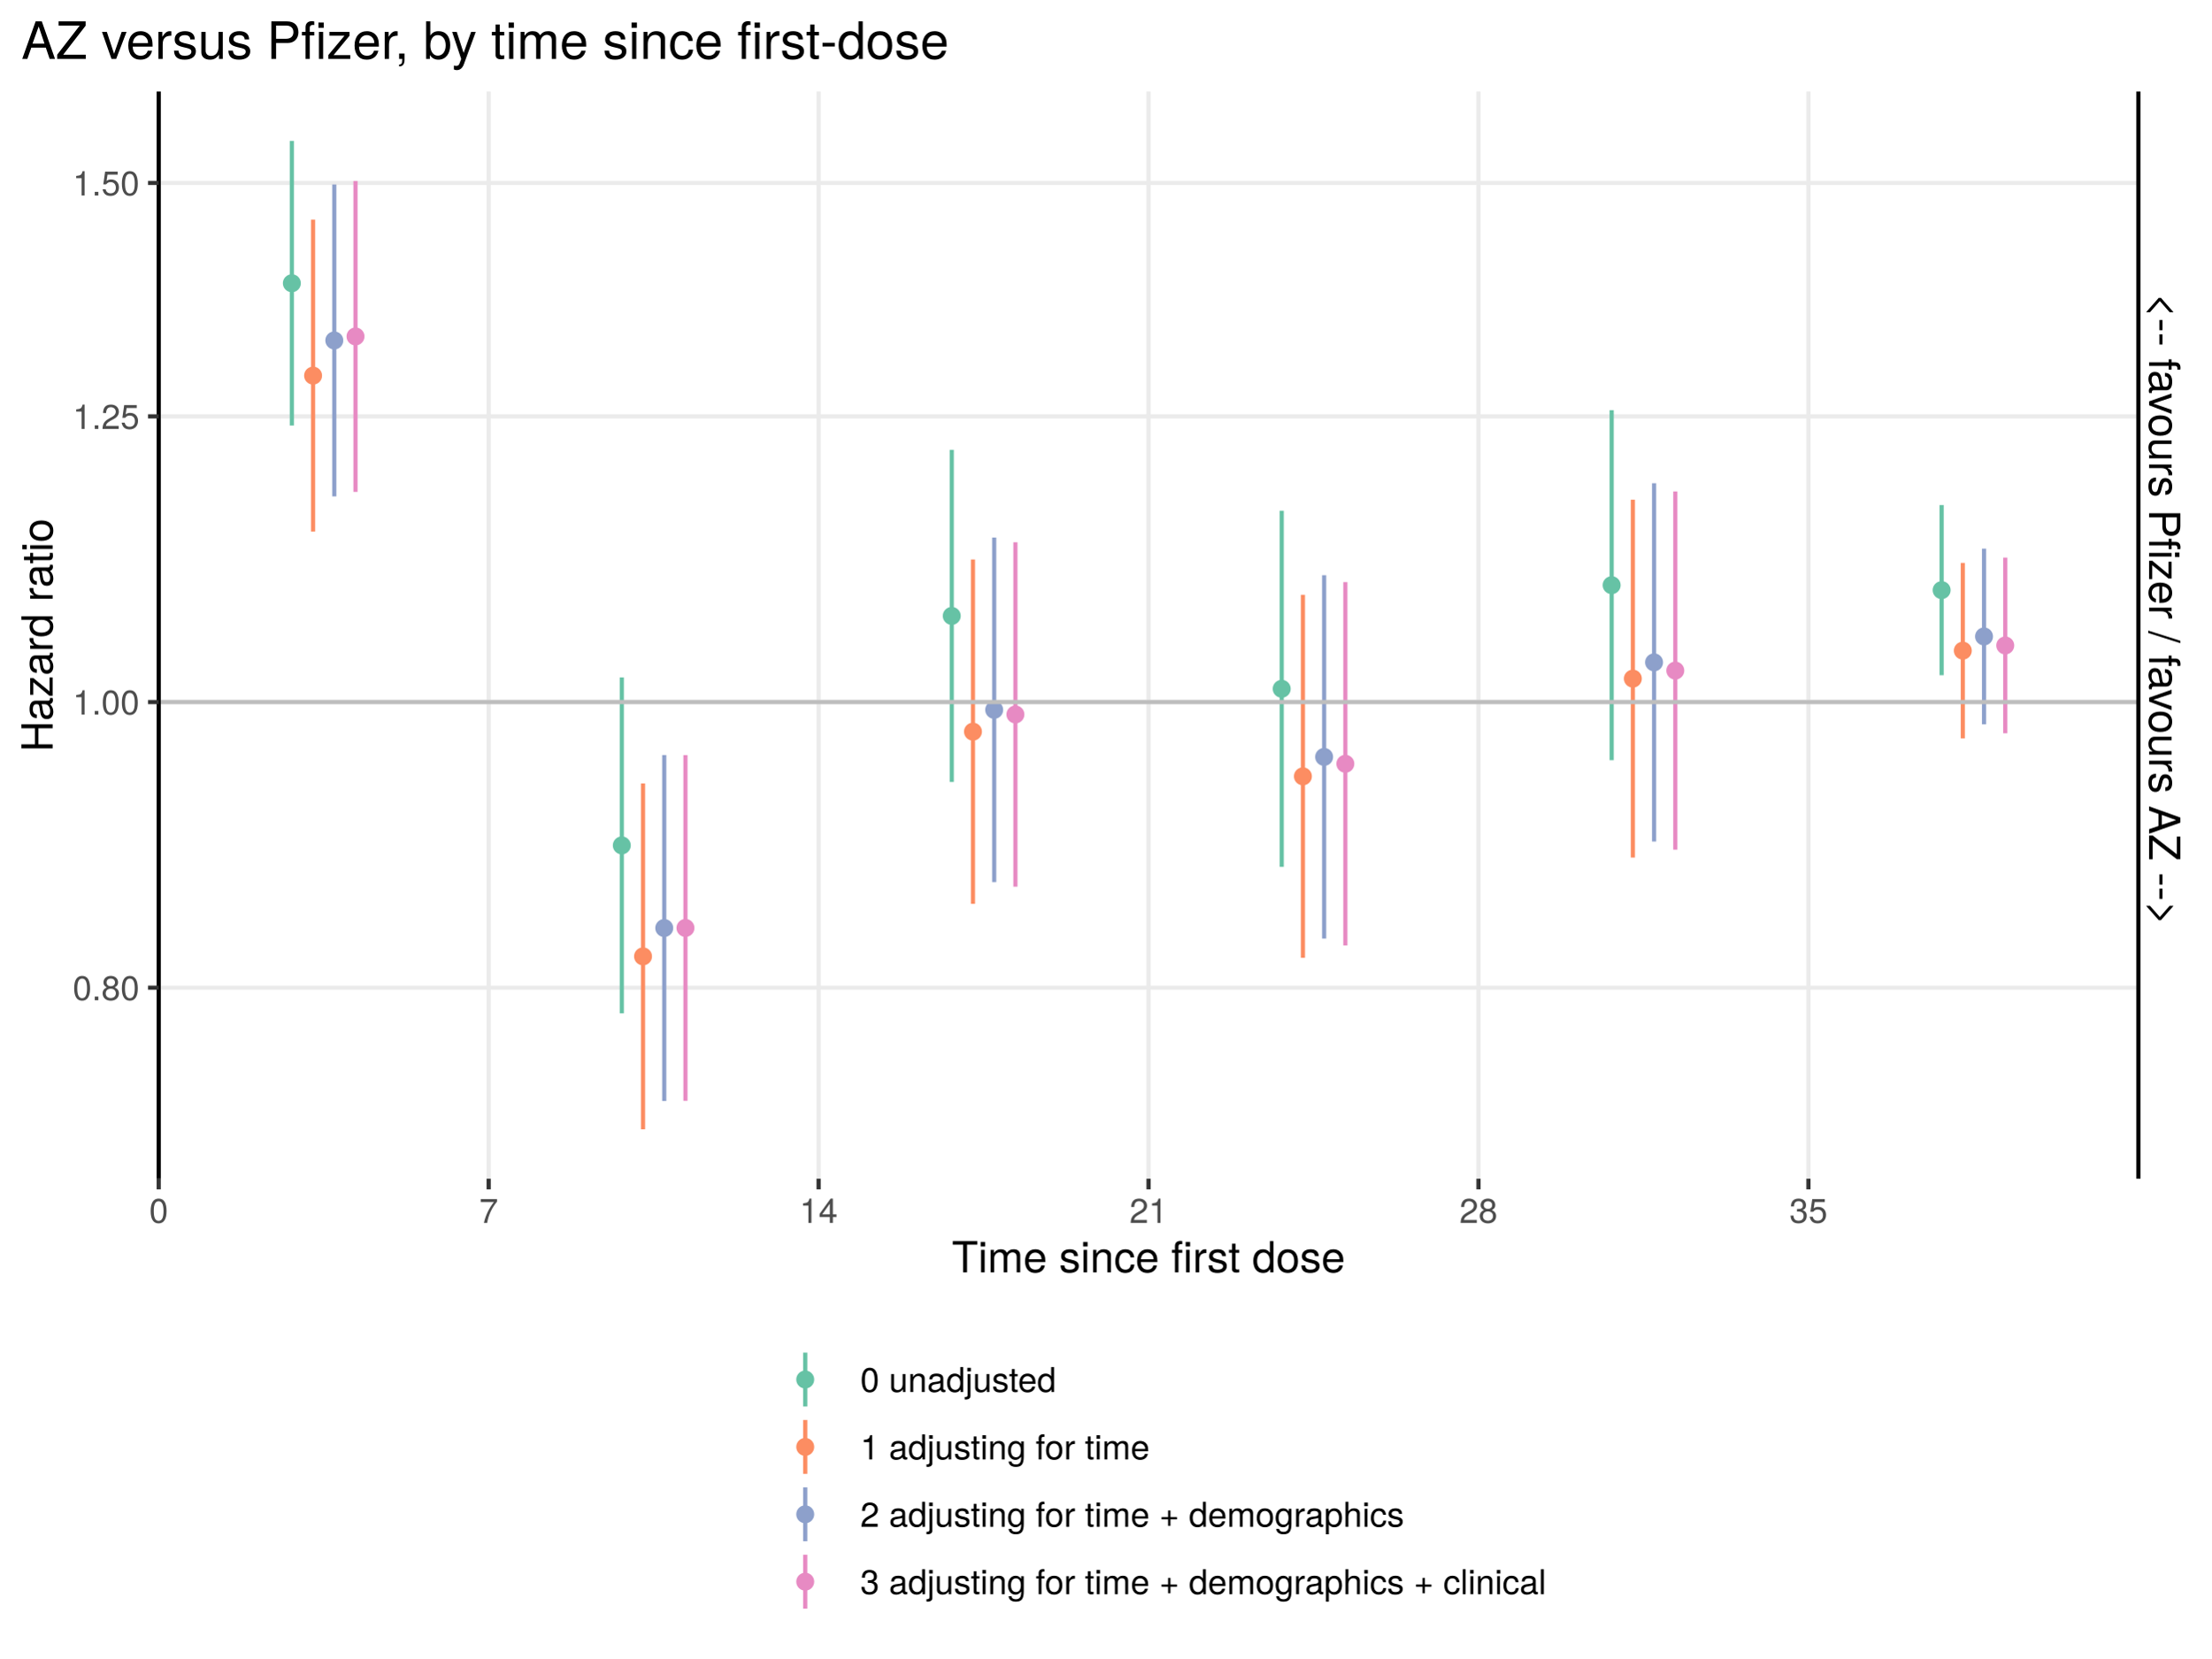
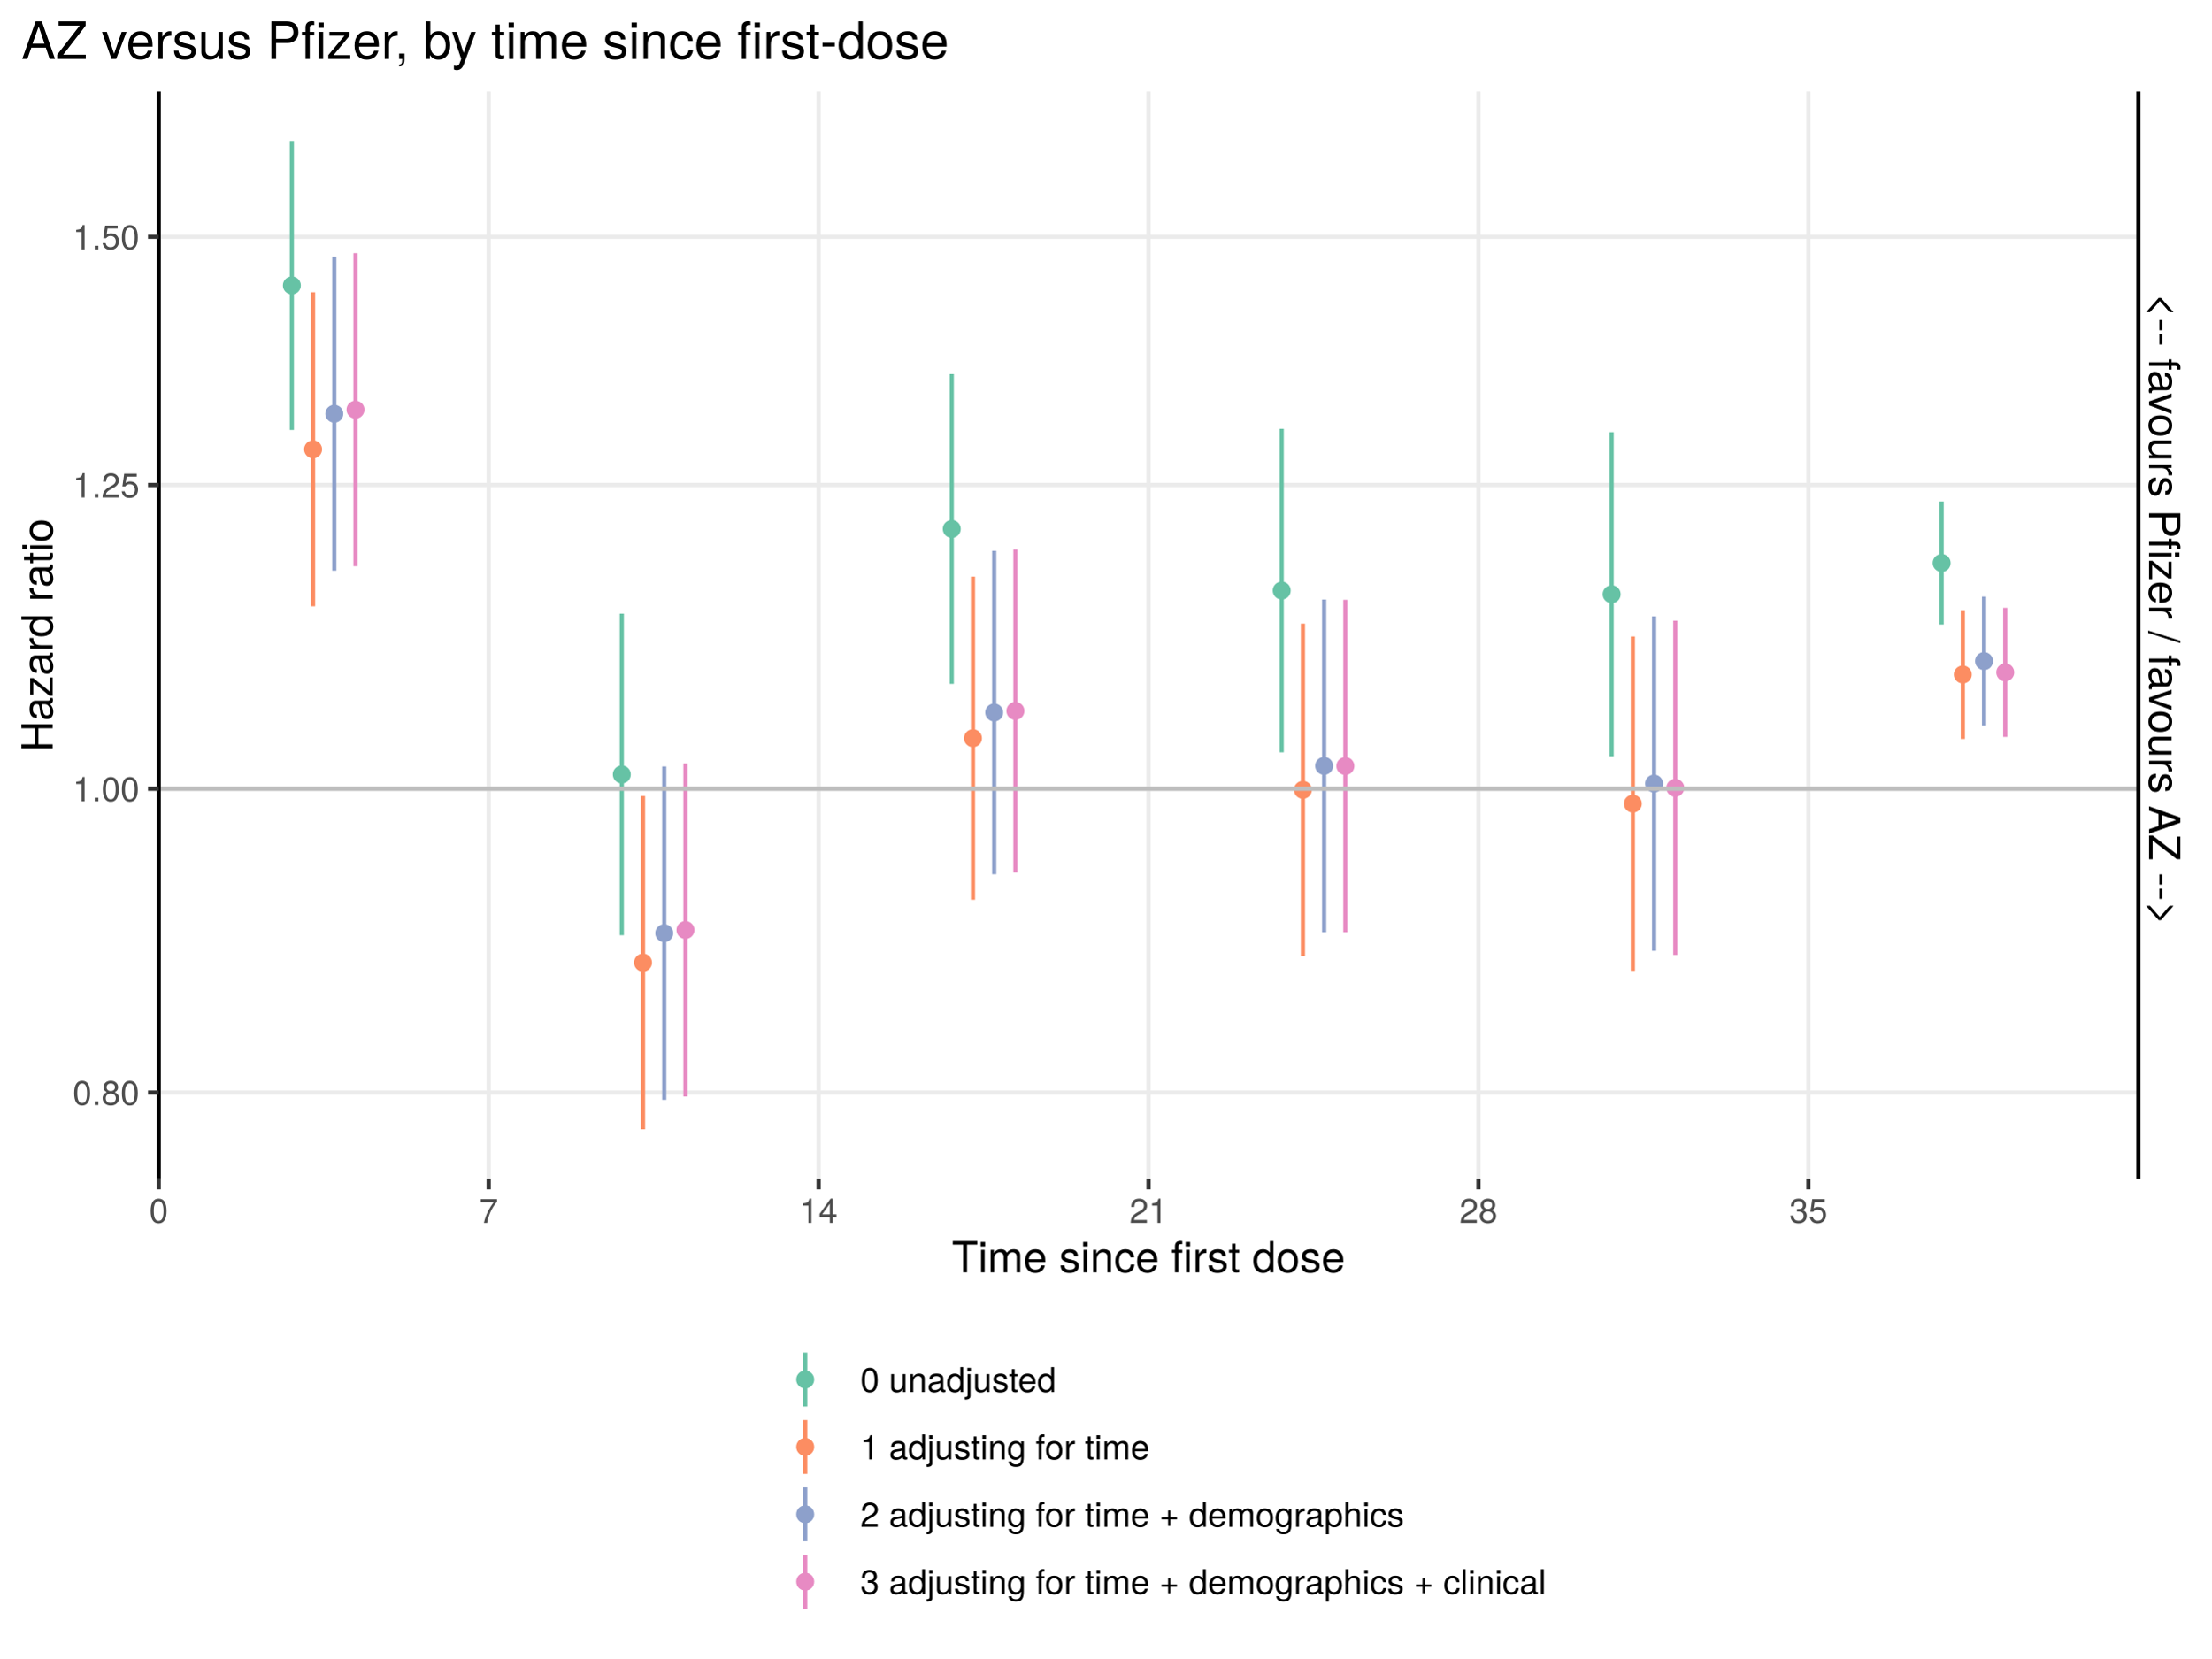
<svg xmlns="http://www.w3.org/2000/svg" viewBox="0 0 566.93 425.20">
  <defs>
    <style type="text/css">
    line, polyline, polygon, path, rect, circle {
      fill: none;
      stroke: #000000;
      stroke-linecap: round;
      stroke-linejoin: round;
      stroke-miterlimit: 10.00;
    }
  </style>
  </defs>
  <rect width="100%" height="100%" style="stroke: none; fill: #FFFFFF;" />
  <rect x="0.00" y="0.00" width="566.93" height="425.20" style="stroke-width: 1.07; stroke: #FFFFFF; fill: #FFFFFF;" />
  <defs>
    <clipPath id="cpNDAuNjl8NTQ4LjI5fDMwMi4yNnwyMy40Ng==">
      <rect x="40.69" y="23.46" width="507.60" height="278.80" />
    </clipPath>
  </defs>
  <rect x="40.69" y="23.46" width="507.60" height="278.80" style="stroke-width: 1.07; stroke: none; fill: #FFFFFF;" clip-path="url(#cpNDAuNjl8NTQ4LjI5fDMwMi4yNnwyMy40Ng==)" />
-   <polyline points="40.69,253.28 548.29,253.28 " style="stroke-width: 1.07; stroke: #EBEBEB; stroke-linecap: butt;" clip-path="url(#cpNDAuNjl8NTQ4LjI5fDMwMi4yNnwyMy40Ng==)" />
-   <polyline points="40.69,180.03 548.29,180.03 " style="stroke-width: 1.07; stroke: #EBEBEB; stroke-linecap: butt;" clip-path="url(#cpNDAuNjl8NTQ4LjI5fDMwMi4yNnwyMy40Ng==)" />
-   <polyline points="40.69,106.77 548.29,106.77 " style="stroke-width: 1.07; stroke: #EBEBEB; stroke-linecap: butt;" clip-path="url(#cpNDAuNjl8NTQ4LjI5fDMwMi4yNnwyMy40Ng==)" />
-   <polyline points="40.69,46.91 548.29,46.91 " style="stroke-width: 1.07; stroke: #EBEBEB; stroke-linecap: butt;" clip-path="url(#cpNDAuNjl8NTQ4LjI5fDMwMi4yNnwyMy40Ng==)" />
+   <polyline points="40.69,280.17 548.29,280.17 " style="stroke-width: 1.07; stroke: #EBEBEB; stroke-linecap: butt;" clip-path="url(#cpNDAuNjl8NTQ4LjI5fDMwMi4yNnwyMy40Ng==)" />
+   <polyline points="40.69,202.27 548.29,202.27 " style="stroke-width: 1.07; stroke: #EBEBEB; stroke-linecap: butt;" clip-path="url(#cpNDAuNjl8NTQ4LjI5fDMwMi4yNnwyMy40Ng==)" />
+   <polyline points="40.69,124.37 548.29,124.37 " style="stroke-width: 1.07; stroke: #EBEBEB; stroke-linecap: butt;" clip-path="url(#cpNDAuNjl8NTQ4LjI5fDMwMi4yNnwyMy40Ng==)" />
+   <polyline points="40.69,60.72 548.29,60.72 " style="stroke-width: 1.07; stroke: #EBEBEB; stroke-linecap: butt;" clip-path="url(#cpNDAuNjl8NTQ4LjI5fDMwMi4yNnwyMy40Ng==)" />
  <polyline points="40.69,302.26 40.69,23.46 " style="stroke-width: 1.07; stroke: #EBEBEB; stroke-linecap: butt;" clip-path="url(#cpNDAuNjl8NTQ4LjI5fDMwMi4yNnwyMy40Ng==)" />
  <polyline points="125.29,302.26 125.29,23.46 " style="stroke-width: 1.07; stroke: #EBEBEB; stroke-linecap: butt;" clip-path="url(#cpNDAuNjl8NTQ4LjI5fDMwMi4yNnwyMy40Ng==)" />
  <polyline points="209.89,302.26 209.89,23.46 " style="stroke-width: 1.07; stroke: #EBEBEB; stroke-linecap: butt;" clip-path="url(#cpNDAuNjl8NTQ4LjI5fDMwMi4yNnwyMy40Ng==)" />
  <polyline points="294.49,302.26 294.49,23.46 " style="stroke-width: 1.07; stroke: #EBEBEB; stroke-linecap: butt;" clip-path="url(#cpNDAuNjl8NTQ4LjI5fDMwMi4yNnwyMy40Ng==)" />
  <polyline points="379.09,302.26 379.09,23.46 " style="stroke-width: 1.07; stroke: #EBEBEB; stroke-linecap: butt;" clip-path="url(#cpNDAuNjl8NTQ4LjI5fDMwMi4yNnwyMy40Ng==)" />
  <polyline points="463.69,302.26 463.69,23.46 " style="stroke-width: 1.07; stroke: #EBEBEB; stroke-linecap: butt;" clip-path="url(#cpNDAuNjl8NTQ4LjI5fDMwMi4yNnwyMy40Ng==)" />
-   <circle cx="74.83" cy="72.63" r="1.95" style="stroke-width: 0.71; stroke: #66C2A5; fill: #66C2A5;" clip-path="url(#cpNDAuNjl8NTQ4LjI5fDMwMi4yNnwyMy40Ng==)" />
-   <circle cx="159.43" cy="216.79" r="1.95" style="stroke-width: 0.71; stroke: #66C2A5; fill: #66C2A5;" clip-path="url(#cpNDAuNjl8NTQ4LjI5fDMwMi4yNnwyMy40Ng==)" />
-   <circle cx="244.03" cy="157.94" r="1.95" style="stroke-width: 0.71; stroke: #66C2A5; fill: #66C2A5;" clip-path="url(#cpNDAuNjl8NTQ4LjI5fDMwMi4yNnwyMy40Ng==)" />
-   <circle cx="328.63" cy="176.63" r="1.95" style="stroke-width: 0.71; stroke: #66C2A5; fill: #66C2A5;" clip-path="url(#cpNDAuNjl8NTQ4LjI5fDMwMi4yNnwyMy40Ng==)" />
-   <circle cx="413.23" cy="150.06" r="1.95" style="stroke-width: 0.71; stroke: #66C2A5; fill: #66C2A5;" clip-path="url(#cpNDAuNjl8NTQ4LjI5fDMwMi4yNnwyMy40Ng==)" />
-   <circle cx="497.84" cy="151.33" r="1.95" style="stroke-width: 0.71; stroke: #66C2A5; fill: #66C2A5;" clip-path="url(#cpNDAuNjl8NTQ4LjI5fDMwMi4yNnwyMy40Ng==)" />
-   <circle cx="80.27" cy="96.32" r="1.95" style="stroke-width: 0.71; stroke: #FC8D62; fill: #FC8D62;" clip-path="url(#cpNDAuNjl8NTQ4LjI5fDMwMi4yNnwyMy40Ng==)" />
-   <circle cx="164.87" cy="245.25" r="1.95" style="stroke-width: 0.71; stroke: #FC8D62; fill: #FC8D62;" clip-path="url(#cpNDAuNjl8NTQ4LjI5fDMwMi4yNnwyMy40Ng==)" />
-   <circle cx="249.47" cy="187.62" r="1.95" style="stroke-width: 0.71; stroke: #FC8D62; fill: #FC8D62;" clip-path="url(#cpNDAuNjl8NTQ4LjI5fDMwMi4yNnwyMy40Ng==)" />
-   <circle cx="334.07" cy="199.08" r="1.95" style="stroke-width: 0.71; stroke: #FC8D62; fill: #FC8D62;" clip-path="url(#cpNDAuNjl8NTQ4LjI5fDMwMi4yNnwyMy40Ng==)" />
-   <circle cx="418.67" cy="174.02" r="1.95" style="stroke-width: 0.71; stroke: #FC8D62; fill: #FC8D62;" clip-path="url(#cpNDAuNjl8NTQ4LjI5fDMwMi4yNnwyMy40Ng==)" />
-   <circle cx="503.27" cy="166.85" r="1.95" style="stroke-width: 0.71; stroke: #FC8D62; fill: #FC8D62;" clip-path="url(#cpNDAuNjl8NTQ4LjI5fDMwMi4yNnwyMy40Ng==)" />
-   <circle cx="85.71" cy="87.30" r="1.95" style="stroke-width: 0.71; stroke: #8DA0CB; fill: #8DA0CB;" clip-path="url(#cpNDAuNjl8NTQ4LjI5fDMwMi4yNnwyMy40Ng==)" />
-   <circle cx="170.31" cy="237.98" r="1.95" style="stroke-width: 0.71; stroke: #8DA0CB; fill: #8DA0CB;" clip-path="url(#cpNDAuNjl8NTQ4LjI5fDMwMi4yNnwyMy40Ng==)" />
-   <circle cx="254.91" cy="182.03" r="1.95" style="stroke-width: 0.71; stroke: #8DA0CB; fill: #8DA0CB;" clip-path="url(#cpNDAuNjl8NTQ4LjI5fDMwMi4yNnwyMy40Ng==)" />
-   <circle cx="339.51" cy="194.10" r="1.95" style="stroke-width: 0.71; stroke: #8DA0CB; fill: #8DA0CB;" clip-path="url(#cpNDAuNjl8NTQ4LjI5fDMwMi4yNnwyMy40Ng==)" />
-   <circle cx="424.11" cy="169.85" r="1.95" style="stroke-width: 0.71; stroke: #8DA0CB; fill: #8DA0CB;" clip-path="url(#cpNDAuNjl8NTQ4LjI5fDMwMi4yNnwyMy40Ng==)" />
-   <circle cx="508.71" cy="163.21" r="1.95" style="stroke-width: 0.71; stroke: #8DA0CB; fill: #8DA0CB;" clip-path="url(#cpNDAuNjl8NTQ4LjI5fDMwMi4yNnwyMy40Ng==)" />
-   <circle cx="91.15" cy="86.27" r="1.95" style="stroke-width: 0.71; stroke: #E78AC3; fill: #E78AC3;" clip-path="url(#cpNDAuNjl8NTQ4LjI5fDMwMi4yNnwyMy40Ng==)" />
-   <circle cx="175.75" cy="237.96" r="1.95" style="stroke-width: 0.71; stroke: #E78AC3; fill: #E78AC3;" clip-path="url(#cpNDAuNjl8NTQ4LjI5fDMwMi4yNnwyMy40Ng==)" />
-   <circle cx="260.35" cy="183.21" r="1.95" style="stroke-width: 0.71; stroke: #E78AC3; fill: #E78AC3;" clip-path="url(#cpNDAuNjl8NTQ4LjI5fDMwMi4yNnwyMy40Ng==)" />
-   <circle cx="344.95" cy="195.86" r="1.95" style="stroke-width: 0.71; stroke: #E78AC3; fill: #E78AC3;" clip-path="url(#cpNDAuNjl8NTQ4LjI5fDMwMi4yNnwyMy40Ng==)" />
-   <circle cx="429.55" cy="171.96" r="1.95" style="stroke-width: 0.71; stroke: #E78AC3; fill: #E78AC3;" clip-path="url(#cpNDAuNjl8NTQ4LjI5fDMwMi4yNnwyMy40Ng==)" />
-   <circle cx="514.15" cy="165.52" r="1.95" style="stroke-width: 0.71; stroke: #E78AC3; fill: #E78AC3;" clip-path="url(#cpNDAuNjl8NTQ4LjI5fDMwMi4yNnwyMy40Ng==)" />
-   <line x1="74.83" y1="109.12" x2="74.83" y2="36.13" style="stroke-width: 1.07; stroke: #66C2A5; stroke-linecap: butt;" clip-path="url(#cpNDAuNjl8NTQ4LjI5fDMwMi4yNnwyMy40Ng==)" />
-   <line x1="159.43" y1="259.85" x2="159.43" y2="173.72" style="stroke-width: 1.07; stroke: #66C2A5; stroke-linecap: butt;" clip-path="url(#cpNDAuNjl8NTQ4LjI5fDMwMi4yNnwyMy40Ng==)" />
-   <line x1="244.03" y1="200.53" x2="244.03" y2="115.35" style="stroke-width: 1.07; stroke: #66C2A5; stroke-linecap: butt;" clip-path="url(#cpNDAuNjl8NTQ4LjI5fDMwMi4yNnwyMy40Ng==)" />
-   <line x1="328.63" y1="222.29" x2="328.63" y2="130.97" style="stroke-width: 1.07; stroke: #66C2A5; stroke-linecap: butt;" clip-path="url(#cpNDAuNjl8NTQ4LjI5fDMwMi4yNnwyMy40Ng==)" />
-   <line x1="413.23" y1="194.94" x2="413.23" y2="105.17" style="stroke-width: 1.07; stroke: #66C2A5; stroke-linecap: butt;" clip-path="url(#cpNDAuNjl8NTQ4LjI5fDMwMi4yNnwyMy40Ng==)" />
-   <line x1="497.84" y1="173.15" x2="497.84" y2="129.52" style="stroke-width: 1.07; stroke: #66C2A5; stroke-linecap: butt;" clip-path="url(#cpNDAuNjl8NTQ4LjI5fDMwMi4yNnwyMy40Ng==)" />
-   <line x1="80.27" y1="136.32" x2="80.27" y2="56.32" style="stroke-width: 1.07; stroke: #FC8D62; stroke-linecap: butt;" clip-path="url(#cpNDAuNjl8NTQ4LjI5fDMwMi4yNnwyMy40Ng==)" />
-   <line x1="164.87" y1="289.59" x2="164.87" y2="200.91" style="stroke-width: 1.07; stroke: #FC8D62; stroke-linecap: butt;" clip-path="url(#cpNDAuNjl8NTQ4LjI5fDMwMi4yNnwyMy40Ng==)" />
-   <line x1="249.47" y1="231.77" x2="249.47" y2="143.47" style="stroke-width: 1.07; stroke: #FC8D62; stroke-linecap: butt;" clip-path="url(#cpNDAuNjl8NTQ4LjI5fDMwMi4yNnwyMy40Ng==)" />
-   <line x1="334.07" y1="245.63" x2="334.07" y2="152.53" style="stroke-width: 1.07; stroke: #FC8D62; stroke-linecap: butt;" clip-path="url(#cpNDAuNjl8NTQ4LjI5fDMwMi4yNnwyMy40Ng==)" />
-   <line x1="418.67" y1="219.91" x2="418.67" y2="128.14" style="stroke-width: 1.07; stroke: #FC8D62; stroke-linecap: butt;" clip-path="url(#cpNDAuNjl8NTQ4LjI5fDMwMi4yNnwyMy40Ng==)" />
-   <line x1="503.27" y1="189.34" x2="503.27" y2="144.35" style="stroke-width: 1.07; stroke: #FC8D62; stroke-linecap: butt;" clip-path="url(#cpNDAuNjl8NTQ4LjI5fDMwMi4yNnwyMy40Ng==)" />
-   <line x1="85.71" y1="127.30" x2="85.71" y2="47.31" style="stroke-width: 1.07; stroke: #8DA0CB; stroke-linecap: butt;" clip-path="url(#cpNDAuNjl8NTQ4LjI5fDMwMi4yNnwyMy40Ng==)" />
-   <line x1="170.31" y1="282.33" x2="170.31" y2="193.62" style="stroke-width: 1.07; stroke: #8DA0CB; stroke-linecap: butt;" clip-path="url(#cpNDAuNjl8NTQ4LjI5fDMwMi4yNnwyMy40Ng==)" />
-   <line x1="254.91" y1="226.22" x2="254.91" y2="137.84" style="stroke-width: 1.07; stroke: #8DA0CB; stroke-linecap: butt;" clip-path="url(#cpNDAuNjl8NTQ4LjI5fDMwMi4yNnwyMy40Ng==)" />
-   <line x1="339.51" y1="240.68" x2="339.51" y2="147.51" style="stroke-width: 1.07; stroke: #8DA0CB; stroke-linecap: butt;" clip-path="url(#cpNDAuNjl8NTQ4LjI5fDMwMi4yNnwyMy40Ng==)" />
-   <line x1="424.11" y1="215.79" x2="424.11" y2="123.92" style="stroke-width: 1.07; stroke: #8DA0CB; stroke-linecap: butt;" clip-path="url(#cpNDAuNjl8NTQ4LjI5fDMwMi4yNnwyMy40Ng==)" />
-   <line x1="508.71" y1="185.73" x2="508.71" y2="140.69" style="stroke-width: 1.07; stroke: #8DA0CB; stroke-linecap: butt;" clip-path="url(#cpNDAuNjl8NTQ4LjI5fDMwMi4yNnwyMy40Ng==)" />
-   <line x1="91.15" y1="126.14" x2="91.15" y2="46.41" style="stroke-width: 1.07; stroke: #E78AC3; stroke-linecap: butt;" clip-path="url(#cpNDAuNjl8NTQ4LjI5fDMwMi4yNnwyMy40Ng==)" />
-   <line x1="175.75" y1="282.28" x2="175.75" y2="193.64" style="stroke-width: 1.07; stroke: #E78AC3; stroke-linecap: butt;" clip-path="url(#cpNDAuNjl8NTQ4LjI5fDMwMi4yNnwyMy40Ng==)" />
-   <line x1="260.35" y1="227.37" x2="260.35" y2="139.05" style="stroke-width: 1.07; stroke: #E78AC3; stroke-linecap: butt;" clip-path="url(#cpNDAuNjl8NTQ4LjI5fDMwMi4yNnwyMy40Ng==)" />
-   <line x1="344.95" y1="242.45" x2="344.95" y2="149.28" style="stroke-width: 1.07; stroke: #E78AC3; stroke-linecap: butt;" clip-path="url(#cpNDAuNjl8NTQ4LjI5fDMwMi4yNnwyMy40Ng==)" />
-   <line x1="429.55" y1="217.89" x2="429.55" y2="126.03" style="stroke-width: 1.07; stroke: #E78AC3; stroke-linecap: butt;" clip-path="url(#cpNDAuNjl8NTQ4LjI5fDMwMi4yNnwyMy40Ng==)" />
-   <line x1="514.15" y1="188.04" x2="514.15" y2="142.99" style="stroke-width: 1.07; stroke: #E78AC3; stroke-linecap: butt;" clip-path="url(#cpNDAuNjl8NTQ4LjI5fDMwMi4yNnwyMy40Ng==)" />
-   <line x1="40.69" y1="180.03" x2="548.29" y2="180.03" style="stroke-width: 1.07; stroke: #BEBEBE; stroke-linecap: butt;" clip-path="url(#cpNDAuNjl8NTQ4LjI5fDMwMi4yNnwyMy40Ng==)" />
+   <circle cx="74.83" cy="73.20" r="1.95" style="stroke-width: 0.71; stroke: #66C2A5; fill: #66C2A5;" clip-path="url(#cpNDAuNjl8NTQ4LjI5fDMwMi4yNnwyMy40Ng==)" />
+   <circle cx="159.43" cy="198.60" r="1.95" style="stroke-width: 0.71; stroke: #66C2A5; fill: #66C2A5;" clip-path="url(#cpNDAuNjl8NTQ4LjI5fDMwMi4yNnwyMy40Ng==)" />
+   <circle cx="244.03" cy="135.64" r="1.95" style="stroke-width: 0.71; stroke: #66C2A5; fill: #66C2A5;" clip-path="url(#cpNDAuNjl8NTQ4LjI5fDMwMi4yNnwyMy40Ng==)" />
+   <circle cx="328.63" cy="151.44" r="1.95" style="stroke-width: 0.71; stroke: #66C2A5; fill: #66C2A5;" clip-path="url(#cpNDAuNjl8NTQ4LjI5fDMwMi4yNnwyMy40Ng==)" />
+   <circle cx="413.23" cy="152.38" r="1.95" style="stroke-width: 0.71; stroke: #66C2A5; fill: #66C2A5;" clip-path="url(#cpNDAuNjl8NTQ4LjI5fDMwMi4yNnwyMy40Ng==)" />
+   <circle cx="497.84" cy="144.37" r="1.95" style="stroke-width: 0.71; stroke: #66C2A5; fill: #66C2A5;" clip-path="url(#cpNDAuNjl8NTQ4LjI5fDMwMi4yNnwyMy40Ng==)" />
+   <circle cx="80.27" cy="115.22" r="1.95" style="stroke-width: 0.71; stroke: #FC8D62; fill: #FC8D62;" clip-path="url(#cpNDAuNjl8NTQ4LjI5fDMwMi4yNnwyMy40Ng==)" />
+   <circle cx="164.87" cy="246.85" r="1.95" style="stroke-width: 0.71; stroke: #FC8D62; fill: #FC8D62;" clip-path="url(#cpNDAuNjl8NTQ4LjI5fDMwMi4yNnwyMy40Ng==)" />
+   <circle cx="249.47" cy="189.30" r="1.95" style="stroke-width: 0.71; stroke: #FC8D62; fill: #FC8D62;" clip-path="url(#cpNDAuNjl8NTQ4LjI5fDMwMi4yNnwyMy40Ng==)" />
+   <circle cx="334.07" cy="202.54" r="1.95" style="stroke-width: 0.71; stroke: #FC8D62; fill: #FC8D62;" clip-path="url(#cpNDAuNjl8NTQ4LjI5fDMwMi4yNnwyMy40Ng==)" />
+   <circle cx="418.67" cy="206.09" r="1.95" style="stroke-width: 0.71; stroke: #FC8D62; fill: #FC8D62;" clip-path="url(#cpNDAuNjl8NTQ4LjI5fDMwMi4yNnwyMy40Ng==)" />
+   <circle cx="503.27" cy="172.97" r="1.95" style="stroke-width: 0.71; stroke: #FC8D62; fill: #FC8D62;" clip-path="url(#cpNDAuNjl8NTQ4LjI5fDMwMi4yNnwyMy40Ng==)" />
+   <circle cx="85.71" cy="106.10" r="1.95" style="stroke-width: 0.71; stroke: #8DA0CB; fill: #8DA0CB;" clip-path="url(#cpNDAuNjl8NTQ4LjI5fDMwMi4yNnwyMy40Ng==)" />
+   <circle cx="170.31" cy="239.30" r="1.95" style="stroke-width: 0.71; stroke: #8DA0CB; fill: #8DA0CB;" clip-path="url(#cpNDAuNjl8NTQ4LjI5fDMwMi4yNnwyMy40Ng==)" />
+   <circle cx="254.91" cy="182.71" r="1.95" style="stroke-width: 0.71; stroke: #8DA0CB; fill: #8DA0CB;" clip-path="url(#cpNDAuNjl8NTQ4LjI5fDMwMi4yNnwyMy40Ng==)" />
+   <circle cx="339.51" cy="196.40" r="1.95" style="stroke-width: 0.71; stroke: #8DA0CB; fill: #8DA0CB;" clip-path="url(#cpNDAuNjl8NTQ4LjI5fDMwMi4yNnwyMy40Ng==)" />
+   <circle cx="424.11" cy="200.94" r="1.95" style="stroke-width: 0.71; stroke: #8DA0CB; fill: #8DA0CB;" clip-path="url(#cpNDAuNjl8NTQ4LjI5fDMwMi4yNnwyMy40Ng==)" />
+   <circle cx="508.71" cy="169.53" r="1.95" style="stroke-width: 0.71; stroke: #8DA0CB; fill: #8DA0CB;" clip-path="url(#cpNDAuNjl8NTQ4LjI5fDMwMi4yNnwyMy40Ng==)" />
+   <circle cx="91.15" cy="105.05" r="1.95" style="stroke-width: 0.71; stroke: #E78AC3; fill: #E78AC3;" clip-path="url(#cpNDAuNjl8NTQ4LjI5fDMwMi4yNnwyMy40Ng==)" />
+   <circle cx="175.75" cy="238.49" r="1.95" style="stroke-width: 0.71; stroke: #E78AC3; fill: #E78AC3;" clip-path="url(#cpNDAuNjl8NTQ4LjI5fDMwMi4yNnwyMy40Ng==)" />
+   <circle cx="260.35" cy="182.31" r="1.95" style="stroke-width: 0.71; stroke: #E78AC3; fill: #E78AC3;" clip-path="url(#cpNDAuNjl8NTQ4LjI5fDMwMi4yNnwyMy40Ng==)" />
+   <circle cx="344.95" cy="196.44" r="1.95" style="stroke-width: 0.71; stroke: #E78AC3; fill: #E78AC3;" clip-path="url(#cpNDAuNjl8NTQ4LjI5fDMwMi4yNnwyMy40Ng==)" />
+   <circle cx="429.55" cy="202.03" r="1.95" style="stroke-width: 0.71; stroke: #E78AC3; fill: #E78AC3;" clip-path="url(#cpNDAuNjl8NTQ4LjI5fDMwMi4yNnwyMy40Ng==)" />
+   <circle cx="514.15" cy="172.42" r="1.95" style="stroke-width: 0.71; stroke: #E78AC3; fill: #E78AC3;" clip-path="url(#cpNDAuNjl8NTQ4LjI5fDMwMi4yNnwyMy40Ng==)" />
+   <line x1="74.83" y1="110.26" x2="74.83" y2="36.13" style="stroke-width: 1.07; stroke: #66C2A5; stroke-linecap: butt;" clip-path="url(#cpNDAuNjl8NTQ4LjI5fDMwMi4yNnwyMy40Ng==)" />
+   <line x1="159.43" y1="239.84" x2="159.43" y2="157.37" style="stroke-width: 1.07; stroke: #66C2A5; stroke-linecap: butt;" clip-path="url(#cpNDAuNjl8NTQ4LjI5fDMwMi4yNnwyMy40Ng==)" />
+   <line x1="244.03" y1="175.37" x2="244.03" y2="95.92" style="stroke-width: 1.07; stroke: #66C2A5; stroke-linecap: butt;" clip-path="url(#cpNDAuNjl8NTQ4LjI5fDMwMi4yNnwyMy40Ng==)" />
+   <line x1="328.63" y1="192.93" x2="328.63" y2="109.95" style="stroke-width: 1.07; stroke: #66C2A5; stroke-linecap: butt;" clip-path="url(#cpNDAuNjl8NTQ4LjI5fDMwMi4yNnwyMy40Ng==)" />
+   <line x1="413.23" y1="193.95" x2="413.23" y2="110.82" style="stroke-width: 1.07; stroke: #66C2A5; stroke-linecap: butt;" clip-path="url(#cpNDAuNjl8NTQ4LjI5fDMwMi4yNnwyMy40Ng==)" />
+   <line x1="497.84" y1="160.15" x2="497.84" y2="128.59" style="stroke-width: 1.07; stroke: #66C2A5; stroke-linecap: butt;" clip-path="url(#cpNDAuNjl8NTQ4LjI5fDMwMi4yNnwyMy40Ng==)" />
+   <line x1="80.27" y1="155.48" x2="80.27" y2="74.96" style="stroke-width: 1.07; stroke: #FC8D62; stroke-linecap: butt;" clip-path="url(#cpNDAuNjl8NTQ4LjI5fDMwMi4yNnwyMy40Ng==)" />
+   <line x1="164.87" y1="289.59" x2="164.87" y2="204.12" style="stroke-width: 1.07; stroke: #FC8D62; stroke-linecap: butt;" clip-path="url(#cpNDAuNjl8NTQ4LjI5fDMwMi4yNnwyMy40Ng==)" />
+   <line x1="249.47" y1="230.74" x2="249.47" y2="147.87" style="stroke-width: 1.07; stroke: #FC8D62; stroke-linecap: butt;" clip-path="url(#cpNDAuNjl8NTQ4LjI5fDMwMi4yNnwyMy40Ng==)" />
+   <line x1="334.07" y1="245.17" x2="334.07" y2="159.92" style="stroke-width: 1.07; stroke: #FC8D62; stroke-linecap: butt;" clip-path="url(#cpNDAuNjl8NTQ4LjI5fDMwMi4yNnwyMy40Ng==)" />
+   <line x1="418.67" y1="248.95" x2="418.67" y2="163.22" style="stroke-width: 1.07; stroke: #FC8D62; stroke-linecap: butt;" clip-path="url(#cpNDAuNjl8NTQ4LjI5fDMwMi4yNnwyMy40Ng==)" />
+   <line x1="503.27" y1="189.49" x2="503.27" y2="156.46" style="stroke-width: 1.07; stroke: #FC8D62; stroke-linecap: butt;" clip-path="url(#cpNDAuNjl8NTQ4LjI5fDMwMi4yNnwyMy40Ng==)" />
+   <line x1="85.71" y1="146.35" x2="85.71" y2="65.85" style="stroke-width: 1.07; stroke: #8DA0CB; stroke-linecap: butt;" clip-path="url(#cpNDAuNjl8NTQ4LjI5fDMwMi4yNnwyMy40Ng==)" />
+   <line x1="170.31" y1="282.05" x2="170.31" y2="196.55" style="stroke-width: 1.07; stroke: #8DA0CB; stroke-linecap: butt;" clip-path="url(#cpNDAuNjl8NTQ4LjI5fDMwMi4yNnwyMy40Ng==)" />
+   <line x1="254.91" y1="224.18" x2="254.91" y2="141.25" style="stroke-width: 1.07; stroke: #8DA0CB; stroke-linecap: butt;" clip-path="url(#cpNDAuNjl8NTQ4LjI5fDMwMi4yNnwyMy40Ng==)" />
+   <line x1="339.51" y1="239.06" x2="339.51" y2="153.74" style="stroke-width: 1.07; stroke: #8DA0CB; stroke-linecap: butt;" clip-path="url(#cpNDAuNjl8NTQ4LjI5fDMwMi4yNnwyMy40Ng==)" />
+   <line x1="424.11" y1="243.83" x2="424.11" y2="158.05" style="stroke-width: 1.07; stroke: #8DA0CB; stroke-linecap: butt;" clip-path="url(#cpNDAuNjl8NTQ4LjI5fDMwMi4yNnwyMy40Ng==)" />
+   <line x1="508.71" y1="186.07" x2="508.71" y2="152.99" style="stroke-width: 1.07; stroke: #8DA0CB; stroke-linecap: butt;" clip-path="url(#cpNDAuNjl8NTQ4LjI5fDMwMi4yNnwyMy40Ng==)" />
+   <line x1="91.15" y1="145.20" x2="91.15" y2="64.91" style="stroke-width: 1.07; stroke: #E78AC3; stroke-linecap: butt;" clip-path="url(#cpNDAuNjl8NTQ4LjI5fDMwMi4yNnwyMy40Ng==)" />
+   <line x1="175.75" y1="281.19" x2="175.75" y2="195.79" style="stroke-width: 1.07; stroke: #E78AC3; stroke-linecap: butt;" clip-path="url(#cpNDAuNjl8NTQ4LjI5fDMwMi4yNnwyMy40Ng==)" />
+   <line x1="260.35" y1="223.72" x2="260.35" y2="140.90" style="stroke-width: 1.07; stroke: #E78AC3; stroke-linecap: butt;" clip-path="url(#cpNDAuNjl8NTQ4LjI5fDMwMi4yNnwyMy40Ng==)" />
+   <line x1="344.95" y1="239.07" x2="344.95" y2="153.81" style="stroke-width: 1.07; stroke: #E78AC3; stroke-linecap: butt;" clip-path="url(#cpNDAuNjl8NTQ4LjI5fDMwMi4yNnwyMy40Ng==)" />
+   <line x1="429.55" y1="244.89" x2="429.55" y2="159.17" style="stroke-width: 1.07; stroke: #E78AC3; stroke-linecap: butt;" clip-path="url(#cpNDAuNjl8NTQ4LjI5fDMwMi4yNnwyMy40Ng==)" />
+   <line x1="514.15" y1="188.98" x2="514.15" y2="155.87" style="stroke-width: 1.07; stroke: #E78AC3; stroke-linecap: butt;" clip-path="url(#cpNDAuNjl8NTQ4LjI5fDMwMi4yNnwyMy40Ng==)" />
+   <line x1="40.69" y1="202.27" x2="548.29" y2="202.27" style="stroke-width: 1.07; stroke: #BEBEBE; stroke-linecap: butt;" clip-path="url(#cpNDAuNjl8NTQ4LjI5fDMwMi4yNnwyMy40Ng==)" />
  <defs>
    <clipPath id="cpMC4wMHw1NjYuOTN8NDI1LjIwfDAuMDA=">
      <rect x="0.00" y="0.00" width="566.93" height="425.20" />
    </clipPath>
  </defs>
  <polyline points="40.69,302.26 40.69,23.46 " style="stroke-width: 1.07; stroke-linecap: butt;" clip-path="url(#cpMC4wMHw1NjYuOTN8NDI1LjIwfDAuMDA=)" />
  <g clip-path="url(#cpMC4wMHw1NjYuOTN8NDI1LjIwfDAuMDA=)">
-     <text x="18.64" y="256.49" style="font-size: 8.80px; fill: #4D4D4D; font-family: TeX Gyre Heros;" textLength="17.12px" lengthAdjust="spacingAndGlyphs">0.80</text>
+     <text x="18.64" y="283.38" style="font-size: 8.80px; fill: #4D4D4D; font-family: TeX Gyre Heros;" textLength="17.12px" lengthAdjust="spacingAndGlyphs">0.80</text>
  </g>
  <g clip-path="url(#cpMC4wMHw1NjYuOTN8NDI1LjIwfDAuMDA=)">
-     <text x="18.64" y="183.23" style="font-size: 8.80px; fill: #4D4D4D; font-family: TeX Gyre Heros;" textLength="17.12px" lengthAdjust="spacingAndGlyphs">1.00</text>
+     <text x="18.64" y="205.48" style="font-size: 8.80px; fill: #4D4D4D; font-family: TeX Gyre Heros;" textLength="17.12px" lengthAdjust="spacingAndGlyphs">1.00</text>
  </g>
  <g clip-path="url(#cpMC4wMHw1NjYuOTN8NDI1LjIwfDAuMDA=)">
-     <text x="18.64" y="109.98" style="font-size: 8.80px; fill: #4D4D4D; font-family: TeX Gyre Heros;" textLength="17.12px" lengthAdjust="spacingAndGlyphs">1.25</text>
+     <text x="18.64" y="127.58" style="font-size: 8.80px; fill: #4D4D4D; font-family: TeX Gyre Heros;" textLength="17.12px" lengthAdjust="spacingAndGlyphs">1.25</text>
  </g>
  <g clip-path="url(#cpMC4wMHw1NjYuOTN8NDI1LjIwfDAuMDA=)">
-     <text x="18.64" y="50.12" style="font-size: 8.80px; fill: #4D4D4D; font-family: TeX Gyre Heros;" textLength="17.12px" lengthAdjust="spacingAndGlyphs">1.50</text>
+     <text x="18.64" y="63.93" style="font-size: 8.80px; fill: #4D4D4D; font-family: TeX Gyre Heros;" textLength="17.12px" lengthAdjust="spacingAndGlyphs">1.50</text>
  </g>
-   <polyline points="37.95,253.28 40.69,253.28 " style="stroke-width: 1.07; stroke: #333333; stroke-linecap: butt;" clip-path="url(#cpMC4wMHw1NjYuOTN8NDI1LjIwfDAuMDA=)" />
-   <polyline points="37.95,180.03 40.69,180.03 " style="stroke-width: 1.07; stroke: #333333; stroke-linecap: butt;" clip-path="url(#cpMC4wMHw1NjYuOTN8NDI1LjIwfDAuMDA=)" />
-   <polyline points="37.95,106.77 40.69,106.77 " style="stroke-width: 1.07; stroke: #333333; stroke-linecap: butt;" clip-path="url(#cpMC4wMHw1NjYuOTN8NDI1LjIwfDAuMDA=)" />
-   <polyline points="37.95,46.91 40.69,46.91 " style="stroke-width: 1.07; stroke: #333333; stroke-linecap: butt;" clip-path="url(#cpMC4wMHw1NjYuOTN8NDI1LjIwfDAuMDA=)" />
+   <polyline points="37.95,280.17 40.69,280.17 " style="stroke-width: 1.07; stroke: #333333; stroke-linecap: butt;" clip-path="url(#cpMC4wMHw1NjYuOTN8NDI1LjIwfDAuMDA=)" />
+   <polyline points="37.95,202.27 40.69,202.27 " style="stroke-width: 1.07; stroke: #333333; stroke-linecap: butt;" clip-path="url(#cpMC4wMHw1NjYuOTN8NDI1LjIwfDAuMDA=)" />
+   <polyline points="37.95,124.37 40.69,124.37 " style="stroke-width: 1.07; stroke: #333333; stroke-linecap: butt;" clip-path="url(#cpMC4wMHw1NjYuOTN8NDI1LjIwfDAuMDA=)" />
+   <polyline points="37.95,60.72 40.69,60.72 " style="stroke-width: 1.07; stroke: #333333; stroke-linecap: butt;" clip-path="url(#cpMC4wMHw1NjYuOTN8NDI1LjIwfDAuMDA=)" />
  <polyline points="548.29,302.26 548.29,23.46 " style="stroke-width: 1.07; stroke-linecap: butt;" clip-path="url(#cpMC4wMHw1NjYuOTN8NDI1LjIwfDAuMDA=)" />
  <polyline points="40.69,305.00 40.69,302.26 " style="stroke-width: 1.07; stroke: #333333; stroke-linecap: butt;" clip-path="url(#cpMC4wMHw1NjYuOTN8NDI1LjIwfDAuMDA=)" />
  <polyline points="125.29,305.00 125.29,302.26 " style="stroke-width: 1.07; stroke: #333333; stroke-linecap: butt;" clip-path="url(#cpMC4wMHw1NjYuOTN8NDI1LjIwfDAuMDA=)" />
  <polyline points="209.89,305.00 209.89,302.26 " style="stroke-width: 1.07; stroke: #333333; stroke-linecap: butt;" clip-path="url(#cpMC4wMHw1NjYuOTN8NDI1LjIwfDAuMDA=)" />
  <polyline points="294.49,305.00 294.49,302.26 " style="stroke-width: 1.07; stroke: #333333; stroke-linecap: butt;" clip-path="url(#cpMC4wMHw1NjYuOTN8NDI1LjIwfDAuMDA=)" />
  <polyline points="379.09,305.00 379.09,302.26 " style="stroke-width: 1.07; stroke: #333333; stroke-linecap: butt;" clip-path="url(#cpMC4wMHw1NjYuOTN8NDI1LjIwfDAuMDA=)" />
  <polyline points="463.69,305.00 463.69,302.26 " style="stroke-width: 1.07; stroke: #333333; stroke-linecap: butt;" clip-path="url(#cpMC4wMHw1NjYuOTN8NDI1LjIwfDAuMDA=)" />
  <g clip-path="url(#cpMC4wMHw1NjYuOTN8NDI1LjIwfDAuMDA=)">
    <text x="38.25" y="313.60" style="font-size: 8.80px; fill: #4D4D4D; font-family: TeX Gyre Heros;" textLength="4.89px" lengthAdjust="spacingAndGlyphs">0</text>
  </g>
  <g clip-path="url(#cpMC4wMHw1NjYuOTN8NDI1LjIwfDAuMDA=)">
    <text x="122.85" y="313.60" style="font-size: 8.80px; fill: #4D4D4D; font-family: TeX Gyre Heros;" textLength="4.89px" lengthAdjust="spacingAndGlyphs">7</text>
  </g>
  <g clip-path="url(#cpMC4wMHw1NjYuOTN8NDI1LjIwfDAuMDA=)">
    <text x="205.00" y="313.60" style="font-size: 8.80px; fill: #4D4D4D; font-family: TeX Gyre Heros;" textLength="9.79px" lengthAdjust="spacingAndGlyphs">14</text>
  </g>
  <g clip-path="url(#cpMC4wMHw1NjYuOTN8NDI1LjIwfDAuMDA=)">
    <text x="289.60" y="313.60" style="font-size: 8.80px; fill: #4D4D4D; font-family: TeX Gyre Heros;" textLength="9.79px" lengthAdjust="spacingAndGlyphs">21</text>
  </g>
  <g clip-path="url(#cpMC4wMHw1NjYuOTN8NDI1LjIwfDAuMDA=)">
    <text x="374.20" y="313.60" style="font-size: 8.80px; fill: #4D4D4D; font-family: TeX Gyre Heros;" textLength="9.79px" lengthAdjust="spacingAndGlyphs">28</text>
  </g>
  <g clip-path="url(#cpMC4wMHw1NjYuOTN8NDI1LjIwfDAuMDA=)">
    <text x="458.80" y="313.60" style="font-size: 8.80px; fill: #4D4D4D; font-family: TeX Gyre Heros;" textLength="9.79px" lengthAdjust="spacingAndGlyphs">35</text>
  </g>
  <g clip-path="url(#cpMC4wMHw1NjYuOTN8NDI1LjIwfDAuMDA=)">
    <text x="244.06" y="326.28" style="font-size: 11.00px; font-family: TeX Gyre Heros;" textLength="100.86px" lengthAdjust="spacingAndGlyphs">Time since first dose</text>
  </g>
  <g clip-path="url(#cpMC4wMHw1NjYuOTN8NDI1LjIwfDAuMDA=)">
    <text transform="translate(13.50,192.81) rotate(-90)" style="font-size: 11.00px; font-family: TeX Gyre Heros;" textLength="59.91px" lengthAdjust="spacingAndGlyphs">Hazard ratio</text>
  </g>
  <g clip-path="url(#cpMC4wMHw1NjYuOTN8NDI1LjIwfDAuMDA=)">
    <text transform="translate(551.03,75.13) rotate(90)" style="font-size: 11.00px; font-family: TeX Gyre Heros;" textLength="175.45px" lengthAdjust="spacingAndGlyphs">&lt;--  favours Pfizer  /  favours AZ  --&gt;</text>
  </g>
  <rect x="186.86" y="339.64" width="215.27" height="80.08" style="stroke-width: 1.07; stroke: none; fill: #FFFFFF;" clip-path="url(#cpMC4wMHw1NjYuOTN8NDI1LjIwfDAuMDA=)" />
  <rect x="197.82" y="345.12" width="17.28" height="17.28" style="stroke-width: 1.07; stroke: none; fill: #FFFFFF;" clip-path="url(#cpMC4wMHw1NjYuOTN8NDI1LjIwfDAuMDA=)" />
  <circle cx="206.46" cy="353.76" r="1.95" style="stroke-width: 0.71; stroke: #66C2A5; fill: #66C2A5;" clip-path="url(#cpMC4wMHw1NjYuOTN8NDI1LjIwfDAuMDA=)" />
  <line x1="206.46" y1="360.67" x2="206.46" y2="346.85" style="stroke-width: 1.07; stroke: #66C2A5; stroke-linecap: butt;" clip-path="url(#cpMC4wMHw1NjYuOTN8NDI1LjIwfDAuMDA=)" />
  <rect x="197.82" y="362.40" width="17.28" height="17.28" style="stroke-width: 1.07; stroke: none; fill: #FFFFFF;" clip-path="url(#cpMC4wMHw1NjYuOTN8NDI1LjIwfDAuMDA=)" />
  <circle cx="206.46" cy="371.04" r="1.95" style="stroke-width: 0.71; stroke: #FC8D62; fill: #FC8D62;" clip-path="url(#cpMC4wMHw1NjYuOTN8NDI1LjIwfDAuMDA=)" />
  <line x1="206.46" y1="377.95" x2="206.46" y2="364.13" style="stroke-width: 1.07; stroke: #FC8D62; stroke-linecap: butt;" clip-path="url(#cpMC4wMHw1NjYuOTN8NDI1LjIwfDAuMDA=)" />
  <rect x="197.82" y="379.68" width="17.28" height="17.28" style="stroke-width: 1.07; stroke: none; fill: #FFFFFF;" clip-path="url(#cpMC4wMHw1NjYuOTN8NDI1LjIwfDAuMDA=)" />
  <circle cx="206.46" cy="388.32" r="1.95" style="stroke-width: 0.71; stroke: #8DA0CB; fill: #8DA0CB;" clip-path="url(#cpMC4wMHw1NjYuOTN8NDI1LjIwfDAuMDA=)" />
  <line x1="206.46" y1="395.23" x2="206.46" y2="381.41" style="stroke-width: 1.07; stroke: #8DA0CB; stroke-linecap: butt;" clip-path="url(#cpMC4wMHw1NjYuOTN8NDI1LjIwfDAuMDA=)" />
  <rect x="197.82" y="396.96" width="17.28" height="17.28" style="stroke-width: 1.07; stroke: none; fill: #FFFFFF;" clip-path="url(#cpMC4wMHw1NjYuOTN8NDI1LjIwfDAuMDA=)" />
  <circle cx="206.46" cy="405.60" r="1.95" style="stroke-width: 0.71; stroke: #E78AC3; fill: #E78AC3;" clip-path="url(#cpMC4wMHw1NjYuOTN8NDI1LjIwfDAuMDA=)" />
  <line x1="206.46" y1="412.51" x2="206.46" y2="398.69" style="stroke-width: 1.07; stroke: #E78AC3; stroke-linecap: butt;" clip-path="url(#cpMC4wMHw1NjYuOTN8NDI1LjIwfDAuMDA=)" />
  <g clip-path="url(#cpMC4wMHw1NjYuOTN8NDI1LjIwfDAuMDA=)">
    <text x="220.58" y="356.97" style="font-size: 8.80px; font-family: TeX Gyre Heros;" textLength="50.39px" lengthAdjust="spacingAndGlyphs">0 unadjusted</text>
  </g>
  <g clip-path="url(#cpMC4wMHw1NjYuOTN8NDI1LjIwfDAuMDA=)">
    <text x="220.58" y="374.25" style="font-size: 8.80px; font-family: TeX Gyre Heros;" textLength="74.34px" lengthAdjust="spacingAndGlyphs">1 adjusting for time</text>
  </g>
  <g clip-path="url(#cpMC4wMHw1NjYuOTN8NDI1LjIwfDAuMDA=)">
    <text x="220.58" y="391.53" style="font-size: 8.80px; font-family: TeX Gyre Heros;" textLength="139.64px" lengthAdjust="spacingAndGlyphs">2 adjusting for time + demographics</text>
  </g>
  <g clip-path="url(#cpMC4wMHw1NjYuOTN8NDI1LjIwfDAuMDA=)">
    <text x="220.58" y="408.81" style="font-size: 8.80px; font-family: TeX Gyre Heros;" textLength="176.07px" lengthAdjust="spacingAndGlyphs">3 adjusting for time + demographics + clinical</text>
  </g>
  <g clip-path="url(#cpMC4wMHw1NjYuOTN8NDI1LjIwfDAuMDA=)">
    <text x="5.48" y="15.10" style="font-size: 13.20px; font-family: TeX Gyre Heros;" textLength="239.13px" lengthAdjust="spacingAndGlyphs">AZ versus Pfizer, by time since first-dose</text>
  </g>
</svg>
